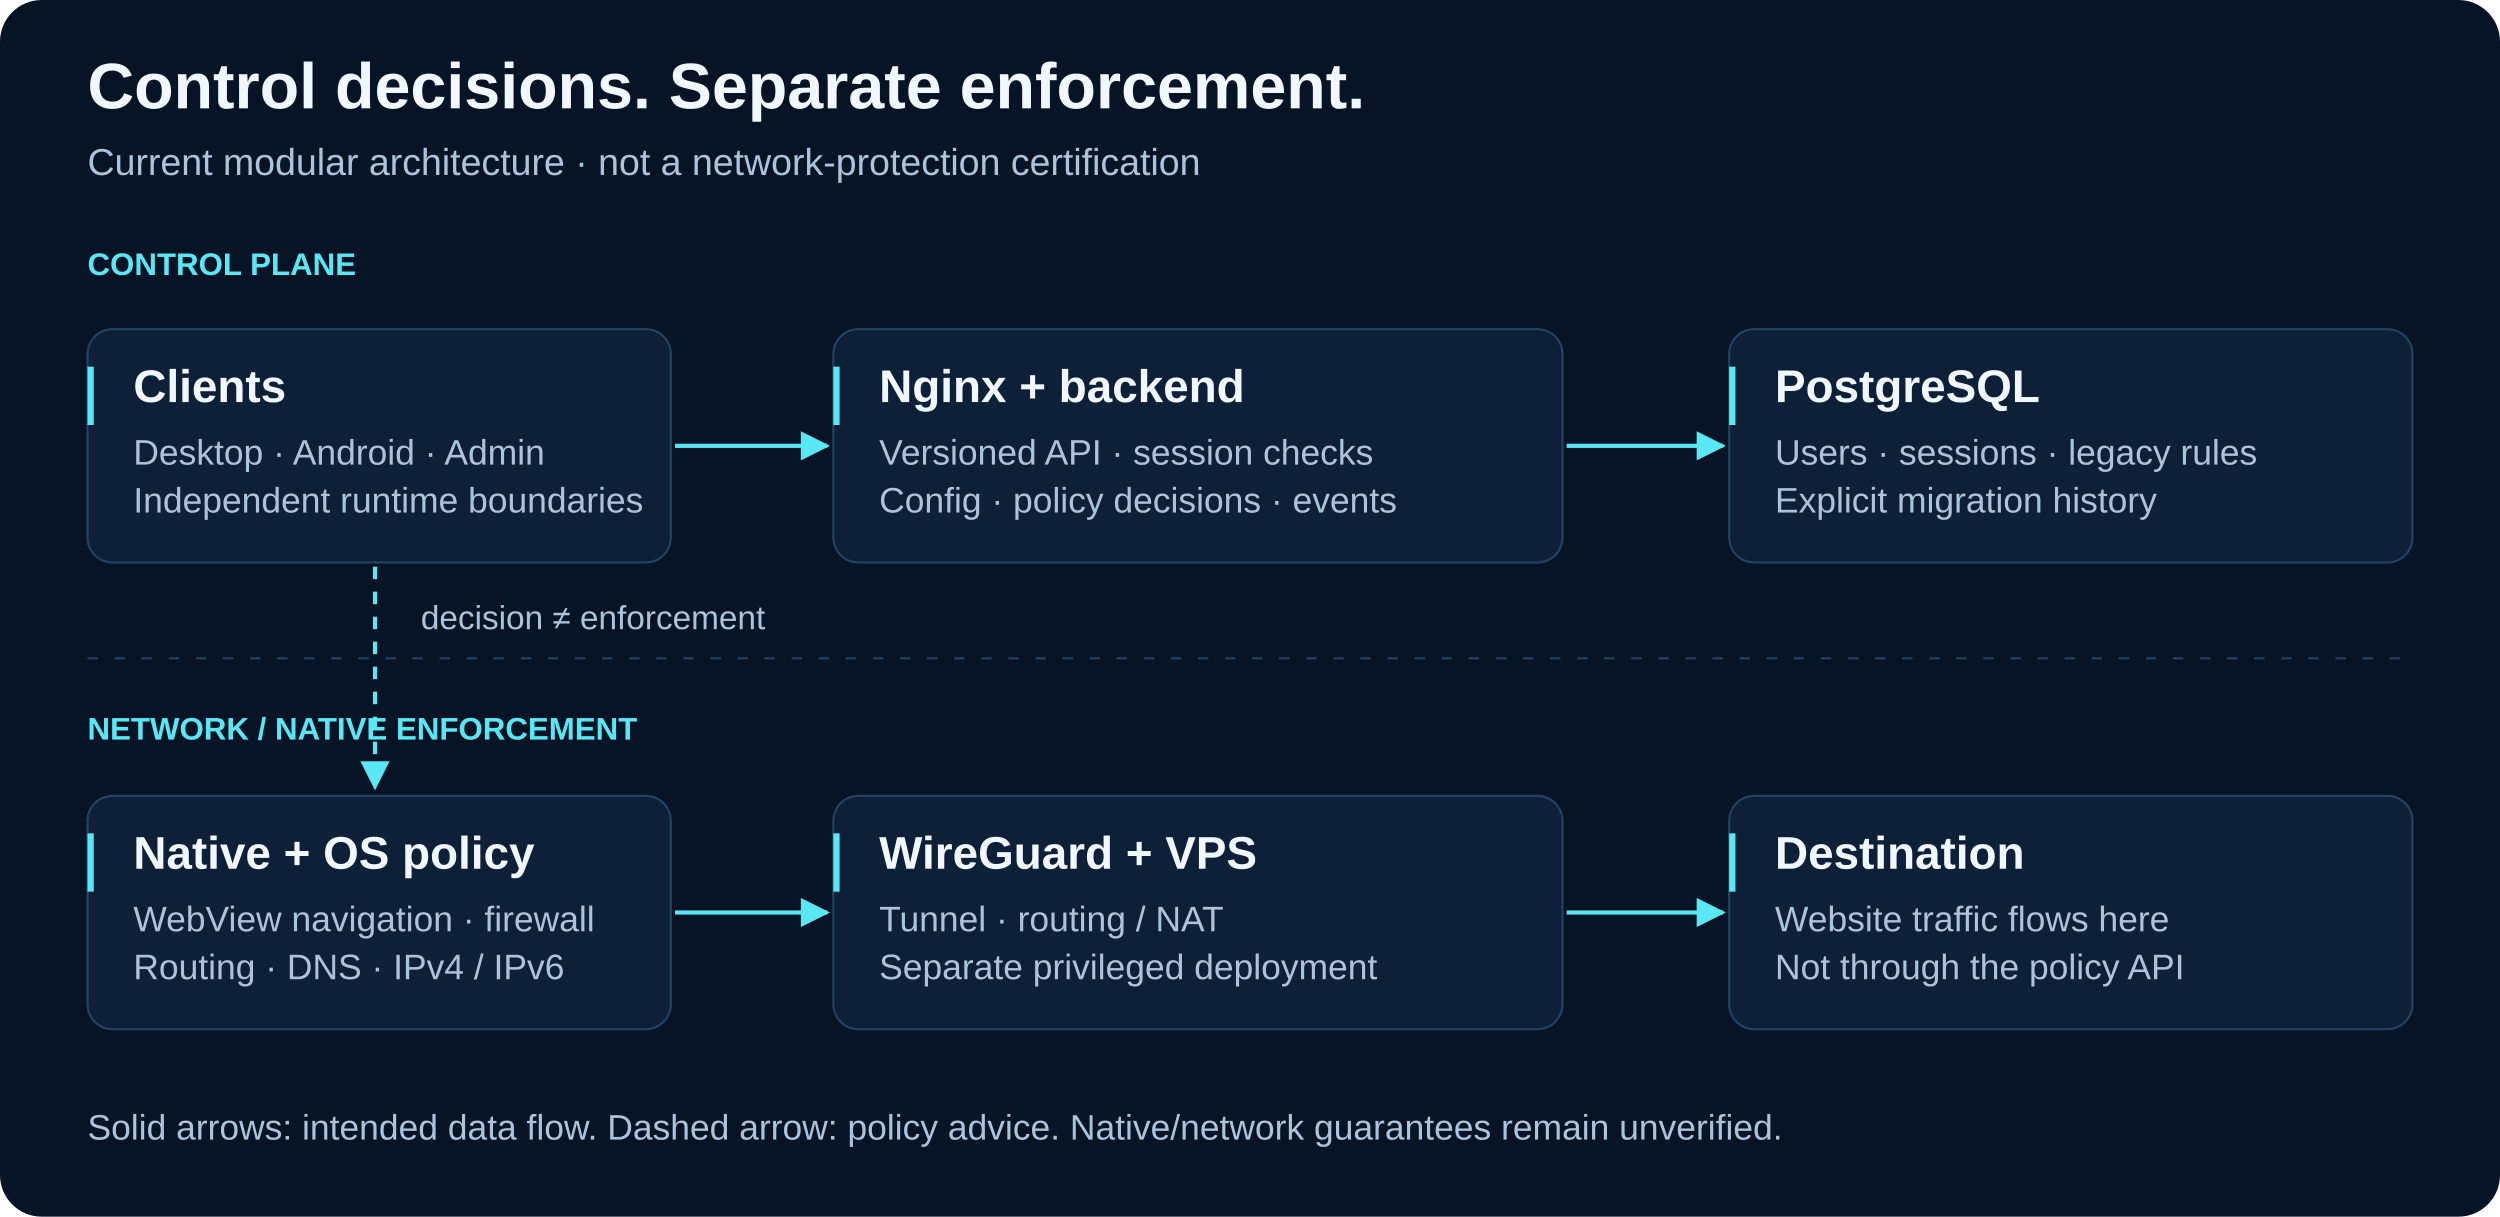
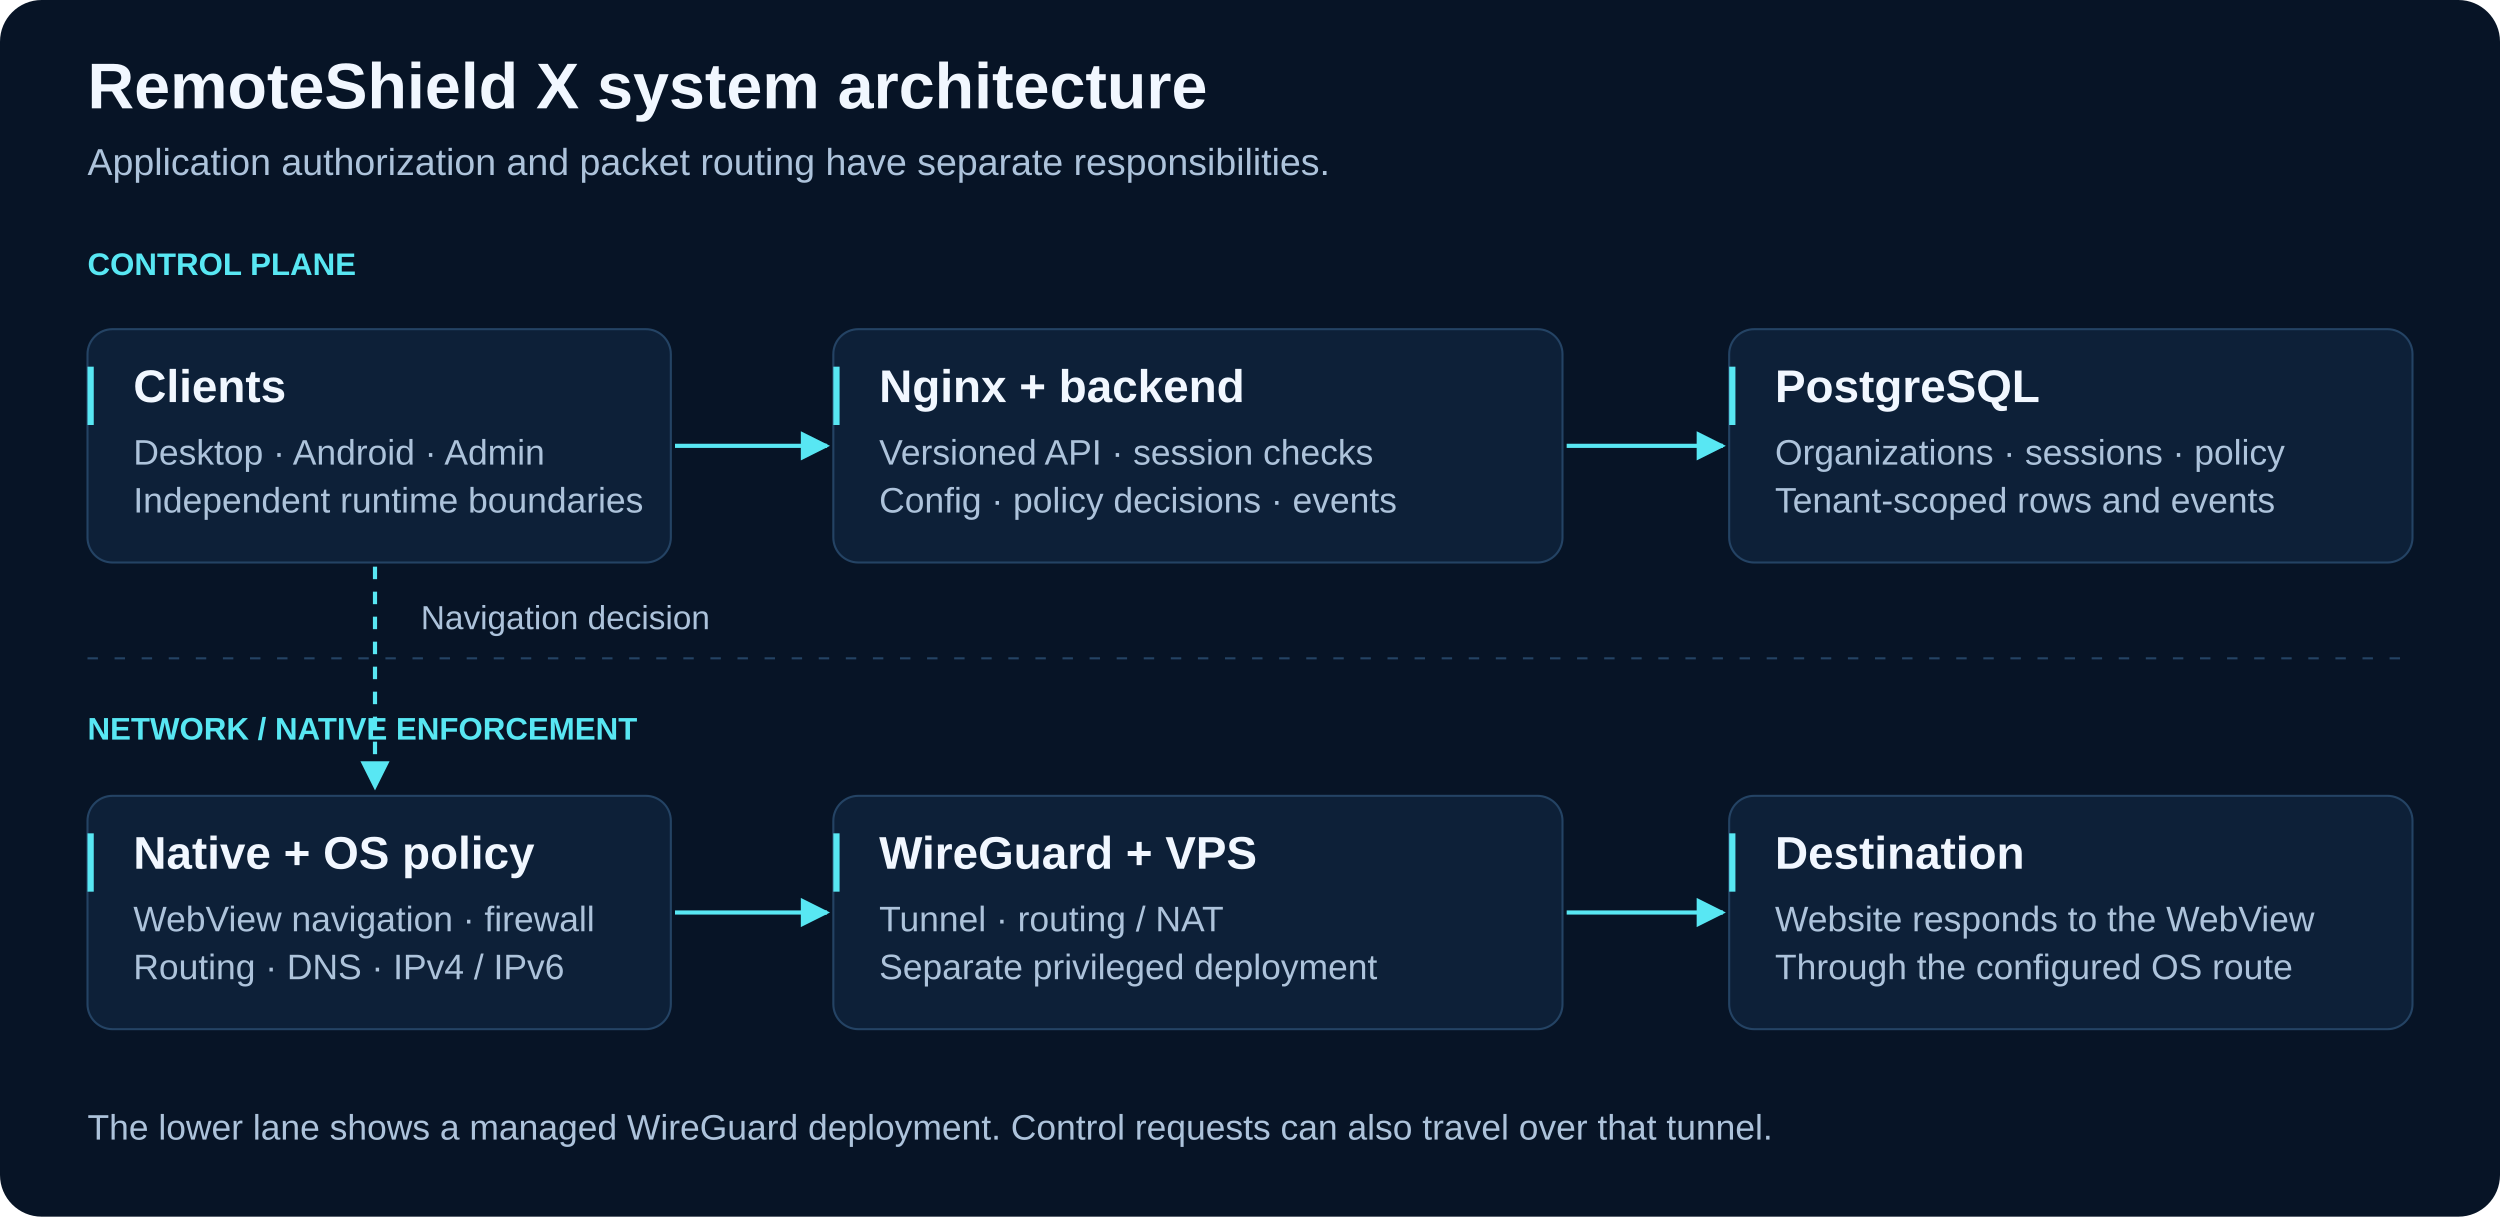
<svg xmlns="http://www.w3.org/2000/svg" width="1200" height="584" viewBox="0 0 1200 584" role="img" aria-labelledby="title desc">
  <defs>
    <linearGradient id="accent">
      <stop stop-color="#58e7f3" />
      <stop offset="1" stop-color="#2788ff" />
    </linearGradient>
    <marker id="arrow" viewBox="0 0 10 10" refX="9" refY="5" markerWidth="7" markerHeight="7" orient="auto-start-reverse">
      <path d="M0 0L10 5L0 10" fill="#58e7f3" />
    </marker>
  </defs>
  <rect width="1200" height="584" rx="20" fill="#071426" />
  <g font-family="Segoe UI,Arial,sans-serif">
-     <text x="42" y="52" fill="#f1f7ff" font-size="31" font-weight="600">Control decisions. Separate enforcement.</text>
-     <text x="42" y="84" fill="#adc3db" font-size="18" font-weight="400">Current modular architecture · not a network-protection certification</text>
+     <text x="42" y="52" fill="#f1f7ff" font-size="31" font-weight="600">RemoteShield X system architecture</text>
+     <text x="42" y="84" fill="#adc3db" font-size="18" font-weight="400">Application authorization and packet routing have separate responsibilities.</text>
    <text x="42" y="132" fill="#58e7f3" font-size="15" font-weight="600">CONTROL PLANE</text>
    <rect x="42" y="158" width="280" height="112" rx="12" fill="#0d2038" stroke="#244364" />
    <rect x="42" y="176" width="3" height="28" fill="#58e7f3" />
    <text x="64" y="193" fill="#f1f7ff" font-size="22" font-weight="600">Clients</text>
    <text x="64" y="223" fill="#adc3db" font-size="17" font-weight="400">Desktop · Android · Admin</text>
    <text x="64" y="246" fill="#adc3db" font-size="17" font-weight="400">Independent runtime boundaries</text>
    <rect x="400" y="158" width="350" height="112" rx="12" fill="#0d2038" stroke="#244364" />
    <rect x="400" y="176" width="3" height="28" fill="#58e7f3" />
    <text x="422" y="193" fill="#f1f7ff" font-size="22" font-weight="600">Nginx + backend</text>
    <text x="422" y="223" fill="#adc3db" font-size="17" font-weight="400">Versioned API · session checks</text>
    <text x="422" y="246" fill="#adc3db" font-size="17" font-weight="400">Config · policy decisions · events</text>
    <rect x="830" y="158" width="328" height="112" rx="12" fill="#0d2038" stroke="#244364" />
    <rect x="830" y="176" width="3" height="28" fill="#58e7f3" />
    <text x="852" y="193" fill="#f1f7ff" font-size="22" font-weight="600">PostgreSQL</text>
-     <text x="852" y="223" fill="#adc3db" font-size="17" font-weight="400">Users · sessions · legacy rules</text>
-     <text x="852" y="246" fill="#adc3db" font-size="17" font-weight="400">Explicit migration history</text>
+     <text x="852" y="223" fill="#adc3db" font-size="17" font-weight="400">Organizations · sessions · policy</text>
+     <text x="852" y="246" fill="#adc3db" font-size="17" font-weight="400">Tenant-scoped rows and events</text>
    <path d="M324 214L397 214" fill="none" stroke="#58e7f3" stroke-width="2" marker-end="url(#arrow)" />
    <path d="M752 214L827 214" fill="none" stroke="#58e7f3" stroke-width="2" marker-end="url(#arrow)" />
    <path d="M42 316H1158" stroke="#244364" stroke-dasharray="5 8" />
    <text x="42" y="355" fill="#58e7f3" font-size="15" font-weight="600">NETWORK / NATIVE ENFORCEMENT</text>
    <rect x="42" y="382" width="280" height="112" rx="12" fill="#0d2038" stroke="#244364" />
    <rect x="42" y="400" width="3" height="28" fill="#58e7f3" />
    <text x="64" y="417" fill="#f1f7ff" font-size="22" font-weight="600">Native + OS policy</text>
    <text x="64" y="447" fill="#adc3db" font-size="17" font-weight="400">WebView navigation · firewall</text>
    <text x="64" y="470" fill="#adc3db" font-size="17" font-weight="400">Routing · DNS · IPv4 / IPv6</text>
    <rect x="400" y="382" width="350" height="112" rx="12" fill="#0d2038" stroke="#244364" />
    <rect x="400" y="400" width="3" height="28" fill="#58e7f3" />
    <text x="422" y="417" fill="#f1f7ff" font-size="22" font-weight="600">WireGuard + VPS</text>
    <text x="422" y="447" fill="#adc3db" font-size="17" font-weight="400">Tunnel · routing / NAT</text>
    <text x="422" y="470" fill="#adc3db" font-size="17" font-weight="400">Separate privileged deployment</text>
    <rect x="830" y="382" width="328" height="112" rx="12" fill="#0d2038" stroke="#244364" />
    <rect x="830" y="400" width="3" height="28" fill="#58e7f3" />
    <text x="852" y="417" fill="#f1f7ff" font-size="22" font-weight="600">Destination</text>
-     <text x="852" y="447" fill="#adc3db" font-size="17" font-weight="400">Website traffic flows here</text>
-     <text x="852" y="470" fill="#adc3db" font-size="17" font-weight="400">Not through the policy API</text>
+     <text x="852" y="447" fill="#adc3db" font-size="17" font-weight="400">Website responds to the WebView</text>
+     <text x="852" y="470" fill="#adc3db" font-size="17" font-weight="400">Through the configured OS route</text>
    <path d="M324 438L397 438" fill="none" stroke="#58e7f3" stroke-width="2" marker-end="url(#arrow)" />
    <path d="M752 438L827 438" fill="none" stroke="#58e7f3" stroke-width="2" marker-end="url(#arrow)" />
    <path d="M180 272L180 378" fill="none" stroke="#58e7f3" stroke-width="2" marker-end="url(#arrow)" stroke-dasharray="6 6" />
-     <text x="202" y="302" fill="#adc3db" font-size="16" font-weight="400">decision ≠ enforcement</text>
-     <text x="42" y="547" fill="#adc3db" font-size="17" font-weight="400">Solid arrows: intended data flow. Dashed arrow: policy advice. Native/network guarantees remain unverified.</text>
+     <text x="202" y="302" fill="#adc3db" font-size="16" font-weight="400">Navigation decision</text>
+     <text x="42" y="547" fill="#adc3db" font-size="17" font-weight="400">The lower lane shows a managed WireGuard deployment. Control requests can also travel over that tunnel.</text>
  </g>
</svg>
